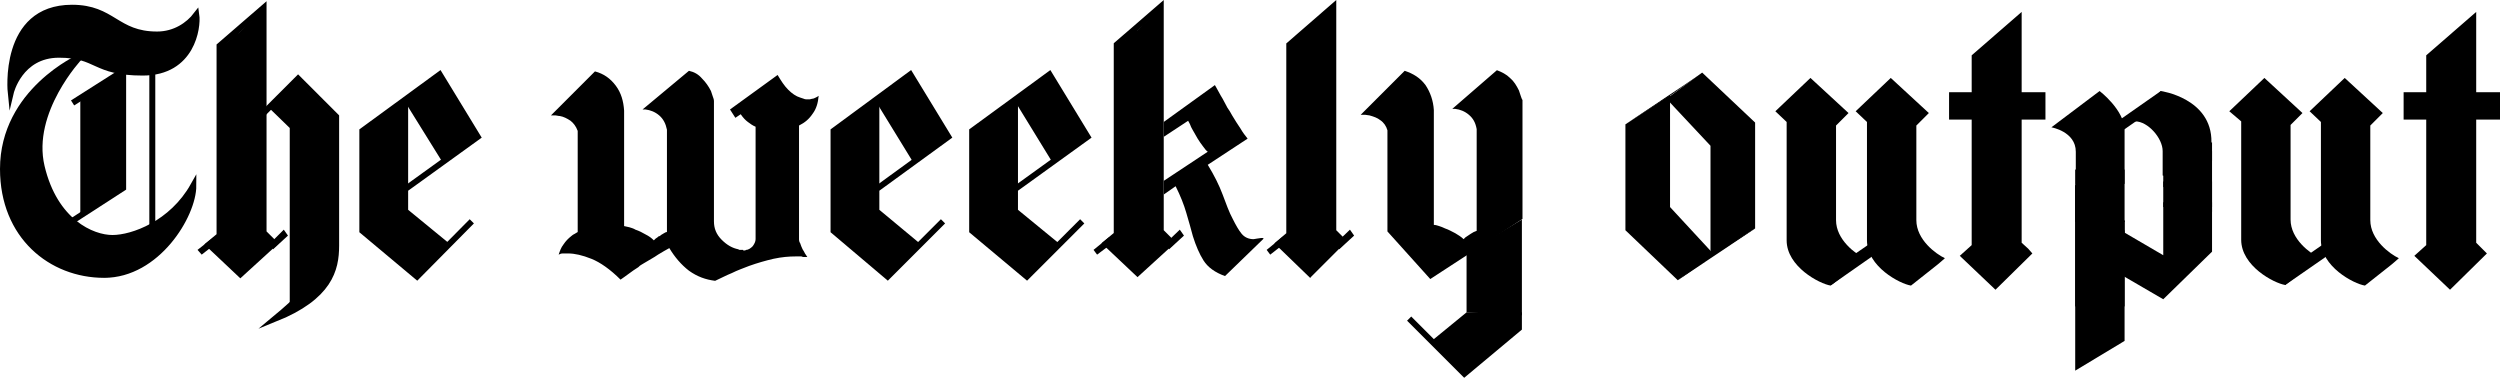
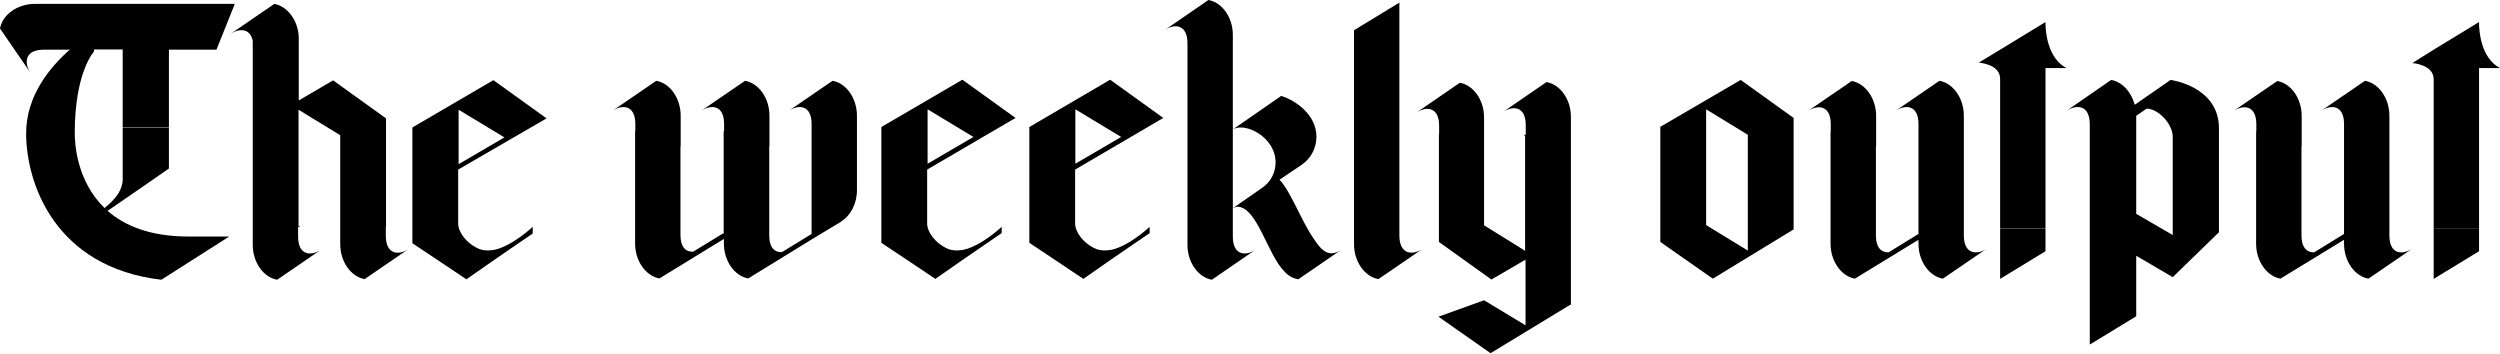
- <svg xmlns="http://www.w3.org/2000/svg" version="1.0" id="Layer_1" x="0px" y="0px" width="420.2px" height="63.5px" viewBox="0 0 420.2 63.5" style="enable-background:new 0 0 420.2 63.5;" xml:space="preserve">
-   <style type="text/css">
- 	.st0{fill:none;stroke:#000000;stroke-miterlimit:10;}
- 	.st1{fill:none;}
- </style>
-   <polygon points="60.9,38.8 60.9,21.9 63.4,20.7 63.4,37.7 71.6,44.4 70,46.3 " />
-   <path d="M49.5,50.2V21.4l-3.7-3.6l1.3-1.1l4.4,4.5v24.9C51.5,46.2,51,49.8,49.5,50.2z" />
-   <path d="M1.8,13.9l0.8-5.4c0,0,1.3-3.8,2.6-4.5s2.5-1.8,4.5-2.4S16,1.9,16,1.9l4.5,2.3c0,0,3.1,1.4,4.5,1.5c1.5,0.1,3.5-0.3,4.9-0.9  s2.7-1.5,2.7-1.5l0.5,0.3c0,0-0.6,3.8-2,5.4c-1.4,1.6-2.7,2.7-4.5,2.9c-1.8,0.1-6.2,0.3-8.2-0.6c-2-0.9-6.5-2.2-7.6-2.3  C9.7,9,6.4,10,5.7,10.3C4.9,10.5,1.8,13.9,1.8,13.9z" />
-   <path d="M2.7,37.7c0,0-2.5-4.8-2.2-8.9s1.2-8,2.5-10c1.3-2,4.6-5.9,6-6.6s3.6-2.3,3.6-2.3s-4.9,8-5.4,10.2s-1.1,6.2,0,9  s3.1,7.1,5.6,8.6s5.2,2.8,10,1.4c4.8-1.3,8.6-6.3,8.6-6.3l0.7-1c0,0,0.5,3.3-2.6,7.2c-3.1,3.9-8,6.5-8.7,6.7  c-0.7,0.2-5.3,0.8-7.9-0.1c-2.5-0.9-5.5-2.4-6.7-3.6S3.2,38.7,2.7,37.7z" />
+ <svg xmlns="http://www.w3.org/2000/svg" version="1.1" id="Layer_1" x="0px" y="0px" width="1157.3px" height="163.5px" viewBox="0 0 1157.3 163.5" style="enable-background:new 0 0 1157.3 163.5;" xml:space="preserve">
  <g>
-     <polyline points="320.1,39.3 307.8,47.9 306.8,46.1 319.9,37.1  " />
-     <path d="M298.4,18.7l5.9-5.6l6.4,5.9l-2.1,2.1c0,0,0,12.7,0,15.9c0,3.3,3.3,5.7,4.8,6.4c-1.5,1.3,0,0.1-5.7,4.6   c-1.9-0.3-7.4-3.2-7.4-7.6c0-5.6,0-19.9,0-19.9L298.4,18.7z" />
-     <path d="M311.9,18.7l5.9-5.6l6.4,5.9l-2.1,2.1c0,0,0,12.7,0,15.9c0,3.3,3.3,5.7,4.8,6.4c-1.5,1.3,0,0.1-5.7,4.6   c-1.9-0.3-7.4-3.2-7.4-7.6c0-5.6,0-19.9,0-19.9L311.9,18.7z" />
+     <path d="M768.6,58.7V112l24.3,17l37.4-22.8V54.6L805.8,37L768.6,58.7z M809.1,116l-19.3-11.8V50.6l19.3,11.8V116z" />
+     <path d="M647.8,109V98.8h0V65h0V4.3V1.2l-21,12.8v60.2v24.7v6.8v7.3c0,8.2,5,15.1,11.3,16.2l20.3-13.9   C654,118.2,647.8,118,647.8,109z" />
+     <path d="M1004.8,37L1004.8,37L1004.8,37L1004.8,37l-16.6,11.5c-1.6-6-5.8-10.6-10.9-11.5l-20.7,14.3c4.6-3,10.8-2.9,10.8,6.3v13.8   h0v22.9v7.4v29.6h0v25.1v3.1l21.5-13.1v-15.1v-12.9l16.9,9.9l21.4-20.8V89.8v-2.1v-2v-9.3v-9.1v-4.2v-3.7   C1027.2,39.9,1004.9,37,1004.8,37z M1005.8,76.4v2.5v6.7v2v21.2l-16.9-9.8v-5.4h0V74.4v-3.1V53.6l4.8-3.3l0,0   c5.5,0,12.1,7.2,12.1,13c0,5.8,0,10.8,0,10.8l0,0V76.4z" />
+     <path d="M946.9,105.7V65.1l0,0V31.5c2,0,5,0,9.7,0c-8.9-4.6-9.7-17.4-9.7-20.6v-0.7l-21,12.8L916,29c0,0,9.9,0.6,9.9,7.5v37.7l0,0   v31.4H946.9z" />
+     <polygon points="925.9,129.1 946.9,116.3 946.9,105.7 925.9,105.7  " />
+     <path d="M1147.6,105.7V65.1l0,0V31.5c2,0,5,0,9.7,0c-8.9-4.6-9.7-17.4-9.7-20.6v-0.7l-21,12.8l-9.9,6.2c0,0,9.9,0.6,9.9,7.5v37.7v0   v31.4H1147.6z" />
+     <polygon points="1126.6,129.1 1147.6,116.3 1147.6,105.7 1126.6,105.7  " />
+     <path d="M253,54.8l-24.6-17.7L190.9,59v53.6l15.3,10.2c0,0,0,0,0,0l9.7,6.5l12.9-9l17.8-12.2c0,0,0-0.1,0-0.7V105   c0,0-9.5,9-18,10.7c-2.5,0.4-4.8,0.3-6.7-0.4c-6.2-2.7-9.8-8-9.8-11.8v-25L253,54.8L253,54.8L253,54.8L253,54.8L253,54.8z    M212.3,50.8l21.2,12.8L212.3,76V50.8z" />
+     <path d="M470.1,54.6l-24.6-17.7L408,58.8v53.6l15.3,10.2c0,0,0,0,0,0l9.7,6.5l12.9-9l17.8-12.2c0,0,0-0.1,0-0.7v-2.2   c0,0-9.5,9-18,10.7c-2.5,0.4-4.8,0.3-6.7-0.4c-6.2-2.7-9.8-8-9.8-11.8v-25L470.1,54.6L470.1,54.6L470.1,54.6L470.1,54.6L470.1,54.6   z M429.4,50.6l21.2,12.8l-21.2,12.4V50.6z" />
+     <path d="M538.5,54.6l-24.6-17.7l-37.4,21.9v53.6l15.3,10.2c0,0,0,0,0,0l9.7,6.5l12.9-9l17.8-12.2c0,0,0-0.1,0-0.7v-2.2   c0,0-9.5,9-18,10.7c-2.5,0.4-4.8,0.3-6.7-0.4c-6.2-2.7-9.8-8-9.8-11.8v-25L538.5,54.6L538.5,54.6L538.5,54.6L538.5,54.6L538.5,54.6   z M497.8,50.6L519,63.4l-21.2,12.4V50.6z" />
+     <path d="M909.1,109V98.8h0v-5.1v-26v-6.9v-7.2c0-8.2-5-15.1-11.3-16.2l-20.3,13.9c4.5-3,10.6-2.8,10.6,6.1v10.2h0v31.1v5.7v3.9   l-13.8,8.5c-3.1,0.2-5.9-1.9-5.9-7.8V98.8h0v-5.1v-26h0.1V53.7c0-8.2-5-15.1-11.3-16.2l-20.3,13.9c4.5-3,10.6-2.8,10.6,6.1v3.3   h-0.1v37.9v5.7v8.4c0,8.2,5,15.1,11.3,16.2l0.6-0.4l0,0l28.8-17.6v1.8c0,8.2,5,15.1,11.3,16.2l20.3-13.9   C915.3,118.1,909.1,117.9,909.1,109z" />
+     <path d="M1106.1,109V98.8h0v-5.1v-26v-6.9v-7.2c0-8.2-5-15.1-11.3-16.2l-20.3,13.9c4.5-3,10.6-2.8,10.6,6.1v10.2h0v31.1v5.7v3.9   l-13.8,8.5c-3.1,0.2-5.9-1.9-5.9-7.8V98.8h0v-5.1v-26h0.1V53.7c0-8.2-5-15.1-11.3-16.2l-20.3,13.9c4.5-3,10.6-2.8,10.6,6.1v3.3   h-0.1v37.9v5.7v8.4c0,8.2,5,15.1,11.3,16.2l0.6-0.4l0,0l28.8-17.6v1.8c0,8.2,5,15.1,11.3,16.2l20.3-13.9   C1112.2,118.1,1106.1,117.9,1106.1,109z" />
+     <path d="M178.6,109.1v-4h0.1V54.8l-24.5-17.6l-15.9,9.3V32.1V18v-1h0C137.9,9.3,133,2.9,127,1.8l-20.3,13.9   c3.9-2.6,9.1-2.8,10.3,3.2v40v40.3v5.7v8.4c0,8.2,5,15.1,11.3,16.2l20.3-13.9c-4.5,3-10.6,2.8-10.6-6.1v-4.5h1l-0.8-0.5V58.9h0   v-8.1l19.3,11.8v36.4h0V113c0,8.2,5,15.1,11.3,16.2l20.3-13.9C184.8,118.2,178.6,118.1,178.6,109.1z" />
+     <path d="M87.4,109.5c-17.9,0-29.7-5-37.6-11.9l1.5-1L69,84.4l3.3-2.3l0,0l5.9-4.1v-8.1v-1.1v-9.7H56.8v8.3l0,0V83h0   c0,0.2,0,0.4,0,0.6c-0.1,1.8-0.8,3.8-1.9,5.8c-1.6,2.5-4,4.9-6.5,6.9C35.6,83.9,34.6,66.7,34.6,61.7h0c0-28.4,8.9-37.8,8.9-37.8v-1   h13.3v2.5v33.5h21.4V23h22l8.5-21.2h-4.2H31h-1.8v0H16.4C8.1,1.7,1.1,6.8,0,13.2l14.1,20.5c-3-4.5-2.8-10.7,6.2-10.7h10.3v0h1.7   c-9,7.9-20.2,21.2-20.2,38.7l0,0c0,23.5,13.6,62.1,62.6,67.8l12.7-8.1v0l18.7-11.9C106.2,109.5,98.6,109.5,87.4,109.5L87.4,109.5z" />
+     <path d="M715.9,38l-20.1,13.8c4.4-2.9,10.5-2.8,10.5,6.1v4.5h-1l0.7,0.5v45.1h0v8.1L687,104.3v-36v-14c0-8.1-5-14.9-11.2-16   l-20.1,13.8c4.4-2.9,10.5-2.8,10.5,6.1v3.9h-0.1V112l24.3,17.4l15.8-9.2v4h0v26.4L687,139l-21.1,7.6l24.1,16.9l36.7-22.3l0.5-0.2   v-33.1V68v-5.6V54C727.2,45.9,722.2,39.1,715.9,38z" />
+     <path d="M385.4,37.4l-20.3,13.9c4.5-3,10.6-2.8,10.6,6.1v10.2h0v6.4h0v10.2h0v20.2v3.9l-12.9,7.9l-0.8,0.5   c-3.2,0.2-5.9-1.8-5.9-7.8V98.7h0v-5.1v-26h0.1V53.6c0-8.2-5-15.1-11.3-16.2l-20.3,13.9c4.5-3,10.6-2.8,10.6,6.1v3.3H335v37.9v5.7   v4.1l-0.2-0.4l-13.9,8.5c-3.2,0.2-5.9-1.8-5.9-7.8V98.7h0v-5.1v-26h0.1V53.6c0-8.2-5-15.1-11.3-16.2l-20.3,13.9   c4.5-3,10.6-2.8,10.6,6.1v3.3h-0.1v37.9v5.7v8.4c0,8.2,5,15.1,11.3,16.2l0.6-0.4l0,0l29.2-17.9v2.1c0,8.2,5,15.1,11.3,16.2l0.6-0.4   l0,0l30.1-18.5l12.3-7.4l-0.1,0c4.4-2.7,7.4-8.2,7.4-14.6v-2.1v-12V60.8v-7.2C396.7,45.4,391.7,38.5,385.4,37.4z" />
+     <path d="M608.2,110.6c-5.4-7.6-10.9-22.4-15.9-27.4l10.4-7c4.3-3,6.7-7.8,6.7-12.9c0-10.2-9.6-16.8-16.3-18.9l-22.4,15.5   c5.9-3.5,19.8,3.7,19.8,15.3c0,4.8-2.4,9.2-6.3,11.8l-13.5,9.4c0.7-0.4,1.5-0.7,2.2-0.7c9.1,0.2,13.9,22.4,21.8,30.1   c1.7,1.9,3.9,3.1,6.3,3.5l20.2-13.9C615.4,119.5,611.9,116.3,608.2,110.6z" />
+     <path d="M570.7,16.1c0-8.1-5-15-11.3-16.1l-20.2,13.9c4.3-3,10.5-2.8,10.5,6.1v93.4c0,8.1,5,15,11.3,16.1l20.2-13.9   c-4.4,3-10.5,2.8-10.5-6.1V96.5V59.9V16.1z" />
  </g>
-   <g>
-     <polygon points="348.8,31.1 348.8,40.1 348.8,61.1 348.8,62.3 357.1,57.3 357.1,37.1  " />
-     <path d="M357.1,30.9c0,0,0-6,0-9c0-3.4-4.2-6.6-4.2-6.6l-8.1,6.1c0,0,4.1,0.7,4.1,4.1s0,5.4,0,5.4H357.1z" />
-     <polygon points="363.6,42.9 357.1,39.1 357.1,38.7 356.9,38.7 356.9,46.4 363.6,50.3 371.8,42.3 371.8,34 363.6,34  " />
-     <rect x="363.6" y="30.5" width="8.2" height="4.3" />
-     <rect x="348.8" y="28.5" width="8.3" height="8.8" />
-     <polygon points="357.1,51.5 357.1,37.1 348.8,31.1 348.8,40.1 348.8,51.5  " />
-     <polygon points="371.8,25.4 371.8,35.6 366.1,29.6  " />
-     <polyline points="352.2,23 363.2,15.3 364,16.9 352.4,25  " />
-     <path d="M363.2,15.3l-5.5,5.1l0.7-0.4l0.5,0.4c2.1,0,4.6,2.8,4.6,5s0,4.1,0,4.1s8.2,1.8,8.2-5.6C371.8,16.5,363.2,15.3,363.2,15.3z   " />
-     <polygon points="371.8,23.9 371.8,27 366.9,33.6 363.6,31.4 363.6,28.2  " />
-   </g>
-   <polyline class="st0" points="12.2,37.1 20.7,31.6 20.7,12.1 20.7,11.9 12.2,17.3 " />
-   <line class="st0" x1="14" y1="35.9" x2="14" y2="16.2" />
-   <line class="st0" x1="15.6" y1="34.9" x2="15.6" y2="15.2" />
-   <polygon points="15.8,15.3 20.5,12.4 20.5,31.8 15.8,34.6 " />
-   <path class="st0" d="M0.5,28.4c0-13.1,12.9-18.8,12.9-18.8s-8.6,9.1-6.4,18.4s8.5,12,11.9,12s10-2.4,13.6-8.8c0,5-6.1,15-15,15  S0.5,39.7,0.5,28.4z" />
-   <g>
-     <path d="M28.5,39.8c0.5-0.5,1-1.1,1.4-1.7C29.5,38.7,29,39.3,28.5,39.8z" />
-     <path d="M19.4,44.2c-0.2,0-0.4,0-0.6,0c0,0,0,0,0,0C7.5,44.3,3.7,35.2,3.1,31.9c-0.5-3.2-0.2-6.5,0.2-8.3C4.9,16.3,9,12.8,9,12.8   s-3.5,2.6-4.5,3.4c-1,0.8-3,5.7-3.6,7.8c-0.7,2.1-0.4,7,0.1,9.5c0.4,2.4,2.4,5.5,4.7,8.2c2.2,2.6,8.4,4.2,11.2,4.8s7.1-2.2,7.1-2.2   s2.2-1.7,4.6-4.4c-0.4,0.4-0.8,0.8-1.3,1.1C23.5,43.5,21.1,44.1,19.4,44.2z" />
-   </g>
-   <path d="M2.3,14.2c0,0,0.9-7.9,8.2-7.9s5.9,3.2,14,3.2s8.6-5.9,8.6-5.9l-1,3.8c0,0-1.5,2.7-2.9,3.4s-2.8,1.5-6.6,1.3  c-3.8-0.2-7.1-1.8-7.1-1.8S12,9.1,10.1,9.2s-3.3,0.1-5.3,1.7S2.3,14.2,2.3,14.2z" />
-   <path class="st0" d="M1.8,15.6c0,0-1.5-14.3,10.3-14.3c6.9,0,7.4,4.5,14.3,4.5c3,0,5.3-1.6,6.6-3.3c0.3,2.1-0.7,9.7-9,9.7  S16.5,9.2,9.9,9.2S1.8,15.6,1.8,15.6z" />
-   <polygon points="38,41.4 39.6,40.5 39.4,39.7 39.4,6.1 37.3,7.8 37.3,39.6 37.3,39.6 35.5,41.2 40.2,45.9 41.7,44.6 " />
-   <path class="st0" d="M44.3,39.1c0,0,0,0,0-0.1h0v-7.9l0,0v-8V4.3v-3l-7.4,6.4v18.1l0,0V39h0c0,0.4,0,0.6,0,0.6l-1.8,1.5l5.3,5  l5.7-5.2L44.3,39.1z" />
-   <polyline class="st0" points="39.6,5.4 39.6,40.5 39.6,40.5 38.5,41.4 38.5,41.4 42.2,44.7 " />
-   <polygon points="39,41.4 42.2,44.3 45.8,40.9 44.1,39.2 44.1,1.8 39.7,5.9 39.7,40 " />
-   <g>
-     <polygon points="188.8,41.2 190.4,40.3 190.1,39.5 190.1,5.9 188,7.7 188,39.4 188,39.4 186.3,41 191,45.8 192.5,44.5  " />
-     <path class="st0" d="M195.1,38.9c0,0,0,0,0-0.1h0v-7.9l0,0v-8V4.1v-3l-7.4,6.4v18.1l0,0v13.2h0c0,0.4,0,0.6,0,0.6l-1.8,1.5l5.3,5   l5.7-5.2L195.1,38.9z" />
-     <polygon points="189.7,41.2 192.9,44.1 196.6,40.7 194.9,39.1 194.9,1.6 190.5,5.7 190.5,39.8  " />
-   </g>
-   <polyline class="st0" points="45.8,18 49.2,21.3 49.2,50.9 " />
-   <path class="st0" d="M44.3,19l5.8-5.8l6.4,6.4c0,0,0,17.7,0,21.7s-1.1,8.6-10.3,12.3c4.2-3.5,5.6-4.8,5.6-8.4c0-3.6,0-23.9,0-23.9  V21l-4.6-4.6" />
-   <path d="M47.4,16.4l2.7-2.7l6.1,6.1l0.1,23.9c0,0-0.7,4-2.4,5.2c-1.7,1.2-3.3,3.3-4.4,3.4s-1.3-0.1-0.9-0.5c0.4-0.4,3.4-3.8,3.3-5.2  c-0.1-1.4,0-25.4,0-25.4L47.4,16.4z" />
-   <line class="st0" x1="25.6" y1="12" x2="25.6" y2="38.3" />
-   <polyline class="st0" points="75.3,41.4 68.1,35.5 68.1,35.5 68.1,31.8 80.3,23 73.9,12.5 60.9,22 60.9,38.8 70.1,46.5 79.3,37.2   " />
-   <path class="st1" d="M62,19.8" />
-   <polyline class="st0" points="72,44.6 63.4,37.7 63.4,20.2 " />
-   <line class="st0" x1="68.1" y1="31.8" x2="68.1" y2="16.7" />
-   <line class="st0" x1="76.5" y1="25.3" x2="70.1" y2="15" />
-   <polygon points="76.4,25.8 70,15.6 74,12.7 80.1,23.1 " />
-   <polygon points="63.1,20.4 68.1,16.9 68.1,35.3 75.1,41.2 72,44.3 63.4,37.7 " />
-   <g>
-     <path d="M115.8,11.9c0.9,0.2,1.6,0.6,2.2,1.3c0.6,0.6,1.1,1.3,1.5,2.1c0.1,0.3,0.2,0.6,0.3,0.9c0.1,0.3,0.2,0.5,0.2,0.8v20.2   c0,1.2,0.4,2.2,1.3,3.1c0.9,0.9,1.8,1.4,2.8,1.6c0.1,0.1,0.2,0.1,0.3,0.1c0.1,0,0.2,0,0.3,0c0,0,0.1,0,0.2,0c0,0.1,0,0.1,0.1,0.1   c0,0,0.1,0,0.2,0c0,0,0.1,0,0.2-0.1c0.4,0,0.8-0.3,1.1-0.6c0.3-0.4,0.5-0.8,0.5-1.2V21.3c-0.5-0.2-0.9-0.5-1.3-0.8   c-0.4-0.3-0.8-0.7-1.2-1.3l-0.9,0.6l-0.9-1.4l8-5.8c0.6,1,1.1,1.8,1.8,2.5c0.6,0.6,1.3,1.1,2,1.3c0.2,0.1,0.4,0.1,0.6,0.2   c0.2,0.1,0.4,0.1,0.6,0.1c0.2,0,0.3,0,0.4,0c0.1,0,0.3-0.1,0.4-0.1c0.2,0,0.4-0.1,0.6-0.2c0.2-0.1,0.4-0.2,0.5-0.3   c-0.1,1.2-0.4,2.2-1,3c-0.6,0.9-1.3,1.5-2.3,2v19c0,0.3,0,0.5,0.2,0.8c0.1,0.3,0.2,0.6,0.4,1c0.2,0.3,0.3,0.5,0.4,0.7   c0.1,0.2,0.3,0.4,0.4,0.6c-0.2,0-0.3,0-0.5,0c-0.2,0-0.3,0-0.5-0.1c-0.1,0-0.1,0-0.2,0c-0.1,0-0.1,0-0.2,0c-0.1,0-0.2,0-0.3,0   c-0.1,0-0.2,0-0.3,0c-1.1,0-2.3,0.1-3.7,0.4c-1.3,0.3-2.7,0.7-4.1,1.2c-1,0.4-1.9,0.7-2.9,1.2c-1,0.4-1.9,0.9-2.8,1.3   c-1.6-0.2-3-0.7-4.4-1.7c-1.3-1-2.4-2.3-3.3-3.8c-0.6,0.3-1.2,0.7-1.9,1.1c-0.7,0.5-1.5,0.9-2.3,1.4c-0.2,0.1-0.3,0.2-0.5,0.3   c-0.2,0.1-0.3,0.2-0.5,0.4c-0.6,0.4-1.1,0.7-1.6,1.1c-0.5,0.4-1,0.7-1.4,1c-1.7-1.7-3.4-2.9-4.9-3.5c-1.5-0.6-2.8-0.9-3.9-0.9   c-0.3,0-0.6,0-0.9,0c-0.3,0-0.5,0.1-0.7,0.2c0.2-0.6,0.4-1.2,0.8-1.7c0.4-0.6,0.8-1,1.3-1.4c0.2-0.2,0.4-0.3,0.6-0.4   c0.2-0.1,0.3-0.2,0.5-0.3v-17c-0.3-0.8-0.7-1.3-1.2-1.7c-0.6-0.4-1.2-0.7-1.8-0.8c-0.3,0-0.5-0.1-0.7-0.1c-0.2,0-0.4,0-0.6,0h-0.2   l7.4-7.4c1.5,0.4,2.6,1.2,3.5,2.4c0.9,1.2,1.3,2.6,1.4,4.2v19.4c0.3,0.1,0.6,0.1,0.9,0.2c0.3,0.1,0.7,0.2,1,0.4   c0.6,0.2,1.2,0.5,1.7,0.8c0.6,0.3,1,0.6,1.4,1c0.1-0.1,0.2-0.2,0.3-0.3c0.1-0.1,0.2-0.1,0.3-0.2c0.1-0.1,0.2-0.2,0.3-0.2   c0.1,0,0.2-0.1,0.3-0.2c0.2-0.1,0.3-0.2,0.5-0.3c0.2-0.1,0.3-0.2,0.5-0.2V21.8c-0.2-1-0.6-1.8-1.3-2.4c-0.7-0.6-1.5-0.9-2.3-1   c-0.1,0-0.1,0-0.2,0c-0.1,0-0.2,0-0.3,0L115.8,11.9z" />
-   </g>
-   <polyline class="st0" points="76.6,25.7 70.3,15.3 68.4,16.7 74.8,27 68.3,16.4 " />
-   <polygon points="68.4,16.7 75.2,27 77,25.6 70.4,15.3 " />
-   <g>
-     <polygon points="140.1,38.8 140.1,21.9 142.5,20.7 142.5,37.7 150.8,44.4 149.2,46.3  " />
-     <polyline class="st0" points="154.4,41.4 147.3,35.5 147.3,35.5 147.3,31.8 159.4,23 153,12.5 140.1,22 140.1,38.8 149.2,46.5    158.5,37.2  " />
-     <polyline class="st0" points="151.1,44.6 142.5,37.7 142.5,20.2  " />
-     <line class="st0" x1="147.3" y1="31.8" x2="147.3" y2="16.7" />
-     <line class="st0" x1="155.7" y1="25.3" x2="149.3" y2="15" />
-     <polygon points="155.5,25.8 149.2,15.6 153.2,12.7 159.2,23.1  " />
-     <polygon points="142.3,20.4 147.3,16.9 147.3,35.3 154.2,41.2 151.1,44.3 142.5,37.7  " />
-     <polyline class="st0" points="155.7,25.7 149.4,15.3 147.6,16.7 153.9,27 147.4,16.4  " />
-     <polygon points="147.6,16.7 154.3,27 156.2,25.6 149.6,15.3  " />
-   </g>
-   <g>
-     <polygon points="163.4,38.8 163.4,21.9 165.9,20.7 165.9,37.7 174.1,44.4 172.6,46.3  " />
-     <polyline class="st0" points="177.8,41.4 170.6,35.5 170.6,35.5 170.6,31.8 182.8,23 176.4,12.5 163.4,22 163.4,38.8 172.6,46.5    181.9,37.2  " />
-     <polyline class="st0" points="174.5,44.6 165.9,37.7 165.9,20.2  " />
-     <line class="st0" x1="170.6" y1="31.8" x2="170.6" y2="16.7" />
-     <line class="st0" x1="179" y1="25.3" x2="172.7" y2="15" />
-     <polygon points="178.9,25.8 172.6,15.6 176.5,12.7 182.6,23.1  " />
-     <polygon points="165.7,20.4 170.6,16.9 170.6,35.3 177.6,41.2 174.5,44.3 165.9,37.7  " />
-     <polyline class="st0" points="179.1,25.7 172.8,15.3 171,16.7 177.3,27 170.8,16.4  " />
-     <polygon points="171,16.7 177.7,27 179.6,25.6 173,15.3  " />
-   </g>
-   <path d="M212.2,40c-0.1,0-0.1,0-0.2,0c-0.2,0-0.5,0.1-0.7,0.1c-0.2,0-0.4,0.1-0.6,0.1c-0.8,0-1.5-0.3-2-0.9c-0.5-0.6-1-1.5-1.5-2.5  c-0.6-1.1-1.1-2.5-1.7-4.1c-0.6-1.6-1.4-3.2-2.5-5l6.7-4.4c-0.4-0.5-0.8-1-1.2-1.7c-0.5-0.7-0.9-1.4-1.4-2.2  c-0.1-0.2-0.3-0.5-0.4-0.7c-0.1-0.2-0.3-0.4-0.4-0.6c-0.4-0.7-0.7-1.4-1.1-2c-0.4-0.7-0.7-1.3-1-1.8l-8.6,6.2V23l4.1-2.7  c0.1,0.2,0.3,0.5,0.4,0.8c0.1,0.3,0.3,0.6,0.4,0.8c0.1,0.2,0.3,0.5,0.4,0.7c0.1,0.2,0.3,0.5,0.4,0.7c0.3,0.5,0.6,0.9,0.9,1.3  c0.3,0.4,0.5,0.7,0.8,0.9l-7.4,4.9v2.3l2-1.4c0.8,1.6,1.4,3.1,1.8,4.5c0.4,1.4,0.8,2.7,1.1,3.9c0.5,1.6,1.1,3,1.8,4.1  c0.7,1.1,1.9,2,3.6,2.6l6.5-6.3C212.3,40,212.2,40,212.2,40z" />
-   <polygon points="189.1,33 189.3,6.5 191.1,5 192.2,40.2 193.4,44 192.3,45.1 187,40.7 188.5,38.8 " />
-   <g>
-     <polygon points="220.2,46.7 220.3,46.7 220.3,46.6  " />
-     <polygon points="225.7,39.8 224.6,38.7 224.6,31.9 224.6,31.9 224.6,0 216.2,7.3 216.2,39.2 214.2,40.9 220.2,46.7 220.2,46.7    226.4,40.5  " />
-   </g>
-   <g>
-     <rect x="222.8" y="36" width="0.8" height="3.9" />
-   </g>
-   <polygon points="47.7,38.6 45.3,41 45.9,41.9 48.4,39.6 " />
-   <polygon points="33.9,42.8 36.2,41 36,39.8 33.2,42 " />
-   <polygon points="198.3,38.6 195.8,41 196.5,41.9 199,39.6 " />
-   <polygon points="184.4,42.8 186.8,41 186.5,39.8 183.8,42 " />
-   <polygon points="226.9,38.6 224.4,41 225.1,41.9 227.6,39.6 " />
-   <polygon points="213.5,42.8 215.8,41 215.6,39.8 212.9,42 " />
-   <g>
-     <polygon points="335.4,48.7 335.5,48.7 335.5,48.7  " />
-     <polygon points="340.9,41.8 339.8,40.8 339.8,33.9 339.8,33.9 339.8,2 331.4,9.3 331.4,41.2 329.4,43 335.4,48.7 335.4,48.7    341.6,42.6  " />
-   </g>
-   <polygon points="333,40.7 330.6,43 331.3,43.9 333.8,41.6 " />
-   <polygon points="319,42.8 321.3,41 321.1,39.8 318.4,42 " />
-   <polygon points="246.5,52.5 241,57 237.2,53.2 236.5,53.9 246.1,63.5 255.8,55.4 255.8,52.5 " />
-   <polygon points="255.8,36.9 255.8,53 246.5,52.5 246.5,42.5 " />
-   <path d="M255.6,16.1c-0.1-0.3-0.2-0.6-0.3-0.9c-0.4-0.8-0.8-1.5-1.5-2.1c-0.6-0.6-1.4-1-2.2-1.3l-7.5,6.5c0.1,0,0.2,0,0.3,0  c0.1,0,0.1,0,0.2,0c0.8,0.1,1.6,0.4,2.3,1c0.7,0.6,1.1,1.3,1.3,2.4v17.1c-0.2,0.1-0.3,0.1-0.5,0.2c-0.2,0.1-0.3,0.2-0.5,0.3  c-0.1,0.1-0.2,0.1-0.3,0.2c-0.1,0.1-0.2,0.1-0.3,0.2c-0.1,0.1-0.2,0.1-0.3,0.2c-0.1,0.1-0.2,0.2-0.3,0.3c-0.4-0.4-0.9-0.7-1.4-1  c-0.6-0.3-1.1-0.6-1.7-0.8c-0.4-0.2-0.7-0.3-1-0.4c-0.3-0.1-0.6-0.2-0.9-0.2V18.5c-0.1-1.6-0.6-3-1.4-4.2c-0.9-1.2-2-1.9-3.5-2.4  l-7.4,7.4h0.2c0.2,0,0.4,0,0.6,0c0.2,0,0.5,0.1,0.7,0.1c0.7,0.2,1.3,0.4,1.8,0.8c0.6,0.4,1,1,1.2,1.7v17l7.2,8l15.5-10.1v-20  C255.8,16.7,255.7,16.4,255.6,16.1z" />
-   <polygon points="273.2,20.9 273.2,38.7 282,47.1 288.1,42.8 280.7,34.8 280.7,16 " />
-   <polygon points="295,38.4 295,20.6 286.1,12.2 280.1,16.6 287.5,24.5 287.5,43.2 " />
-   <polygon points="273.2,20.9 286.2,12.2 280.7,16.1 " />
-   <polygon points="282,47.1 295,38.4 287,43.2 " />
-   <rect x="327.6" y="15.5" width="16.2" height="4.6" />
-   <g>
-     <polyline points="396.5,39.3 384.1,47.9 383.2,46.1 396.2,37.1  " />
-     <path d="M374.7,18.7l5.9-5.6L387,19L385,21c0,0,0,12.7,0,15.9c0,3.3,3.3,5.7,4.8,6.4c-1.5,1.3,0,0.1-5.7,4.6   c-1.9-0.3-7.4-3.2-7.4-7.6c0-5.6,0-19.9,0-19.9L374.7,18.7z" />
-     <path d="M388.2,18.7l5.9-5.6l6.4,5.9l-2.1,2.1c0,0,0,12.7,0,15.9c0,3.3,3.3,5.7,4.8,6.4c-1.5,1.3,0,0.1-5.7,4.6   c-1.9-0.3-7.4-3.2-7.4-7.6c0-5.6,0-19.9,0-19.9L388.2,18.7z" />
-   </g>
-   <g>
-     <polygon points="411.8,48.7 411.8,48.7 411.9,48.7  " />
-     <polygon points="417.2,41.8 416.2,40.8 416.2,33.9 416.2,33.9 416.2,2 407.8,9.3 407.8,41.2 405.8,43 411.8,48.7 411.8,48.7    418,42.6  " />
-   </g>
-   <polygon points="409.4,40.7 407,43 407.6,43.9 410.1,41.6 " />
-   <polygon points="395.4,42.8 397.7,41 397.5,39.8 394.7,42 " />
-   <rect x="404" y="15.5" width="16.2" height="4.6" />
-   <rect x="14.1" y="15.8" width="1.4" height="19.4" />
</svg>
